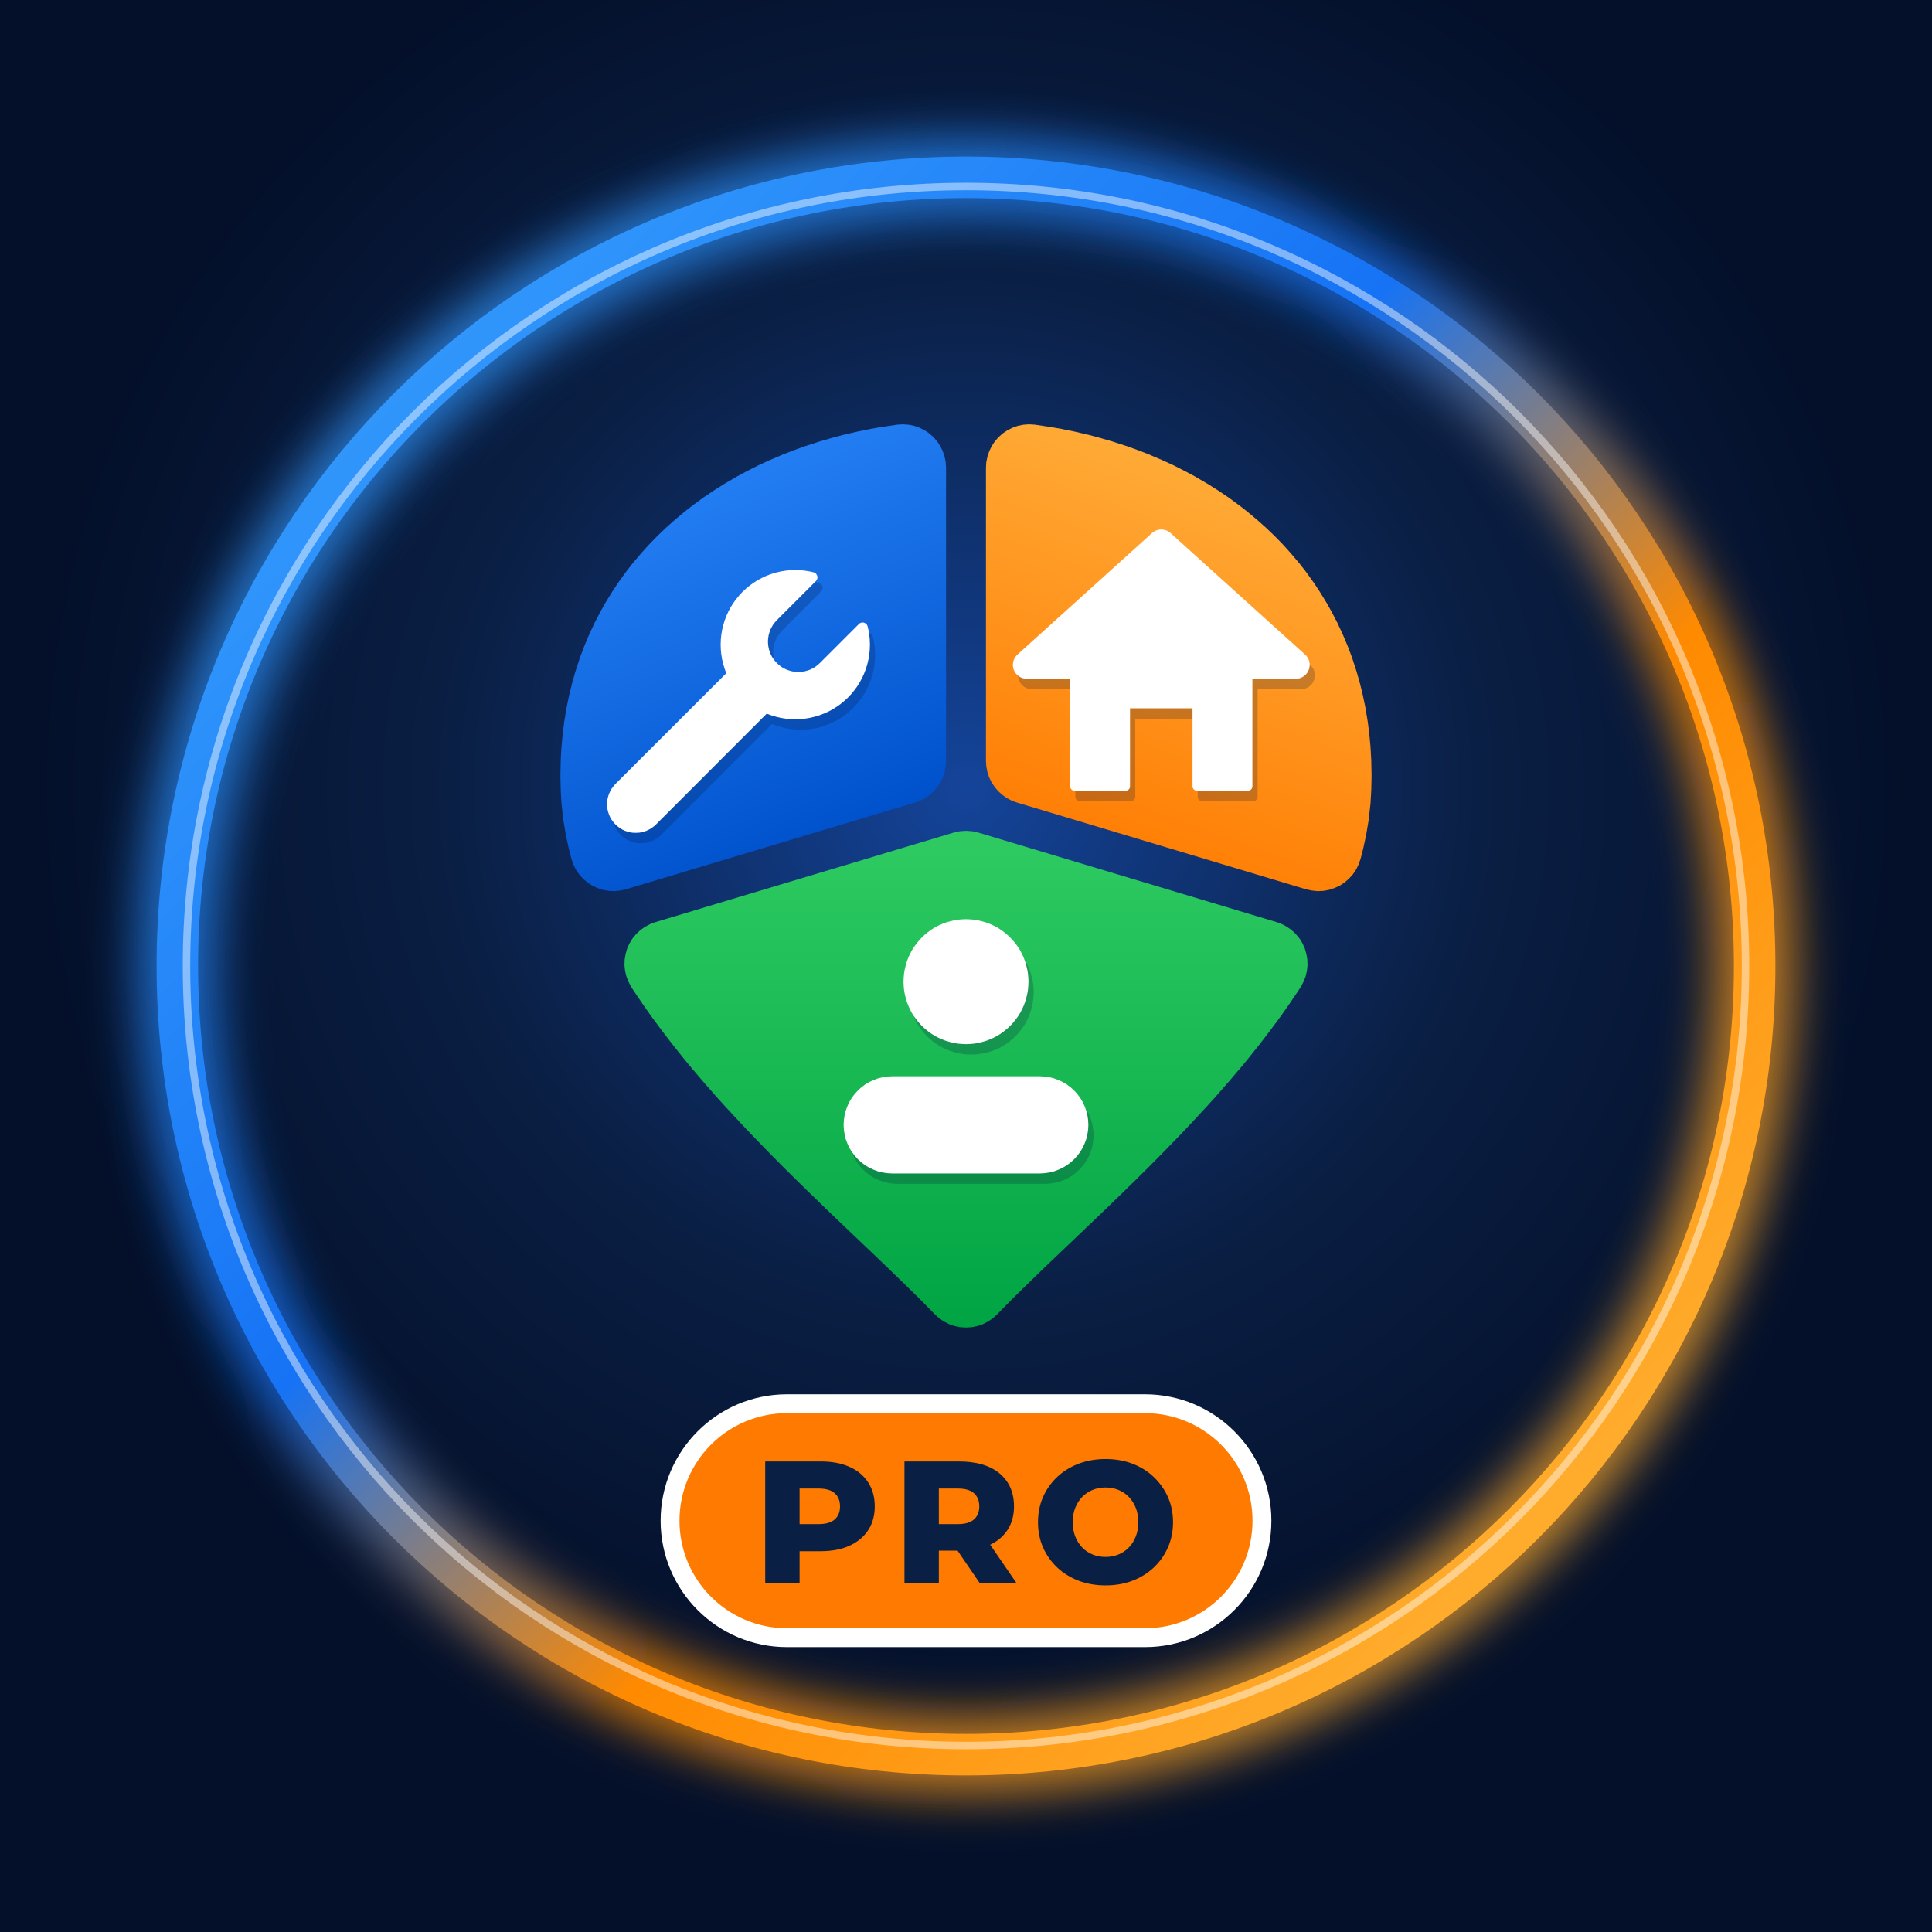
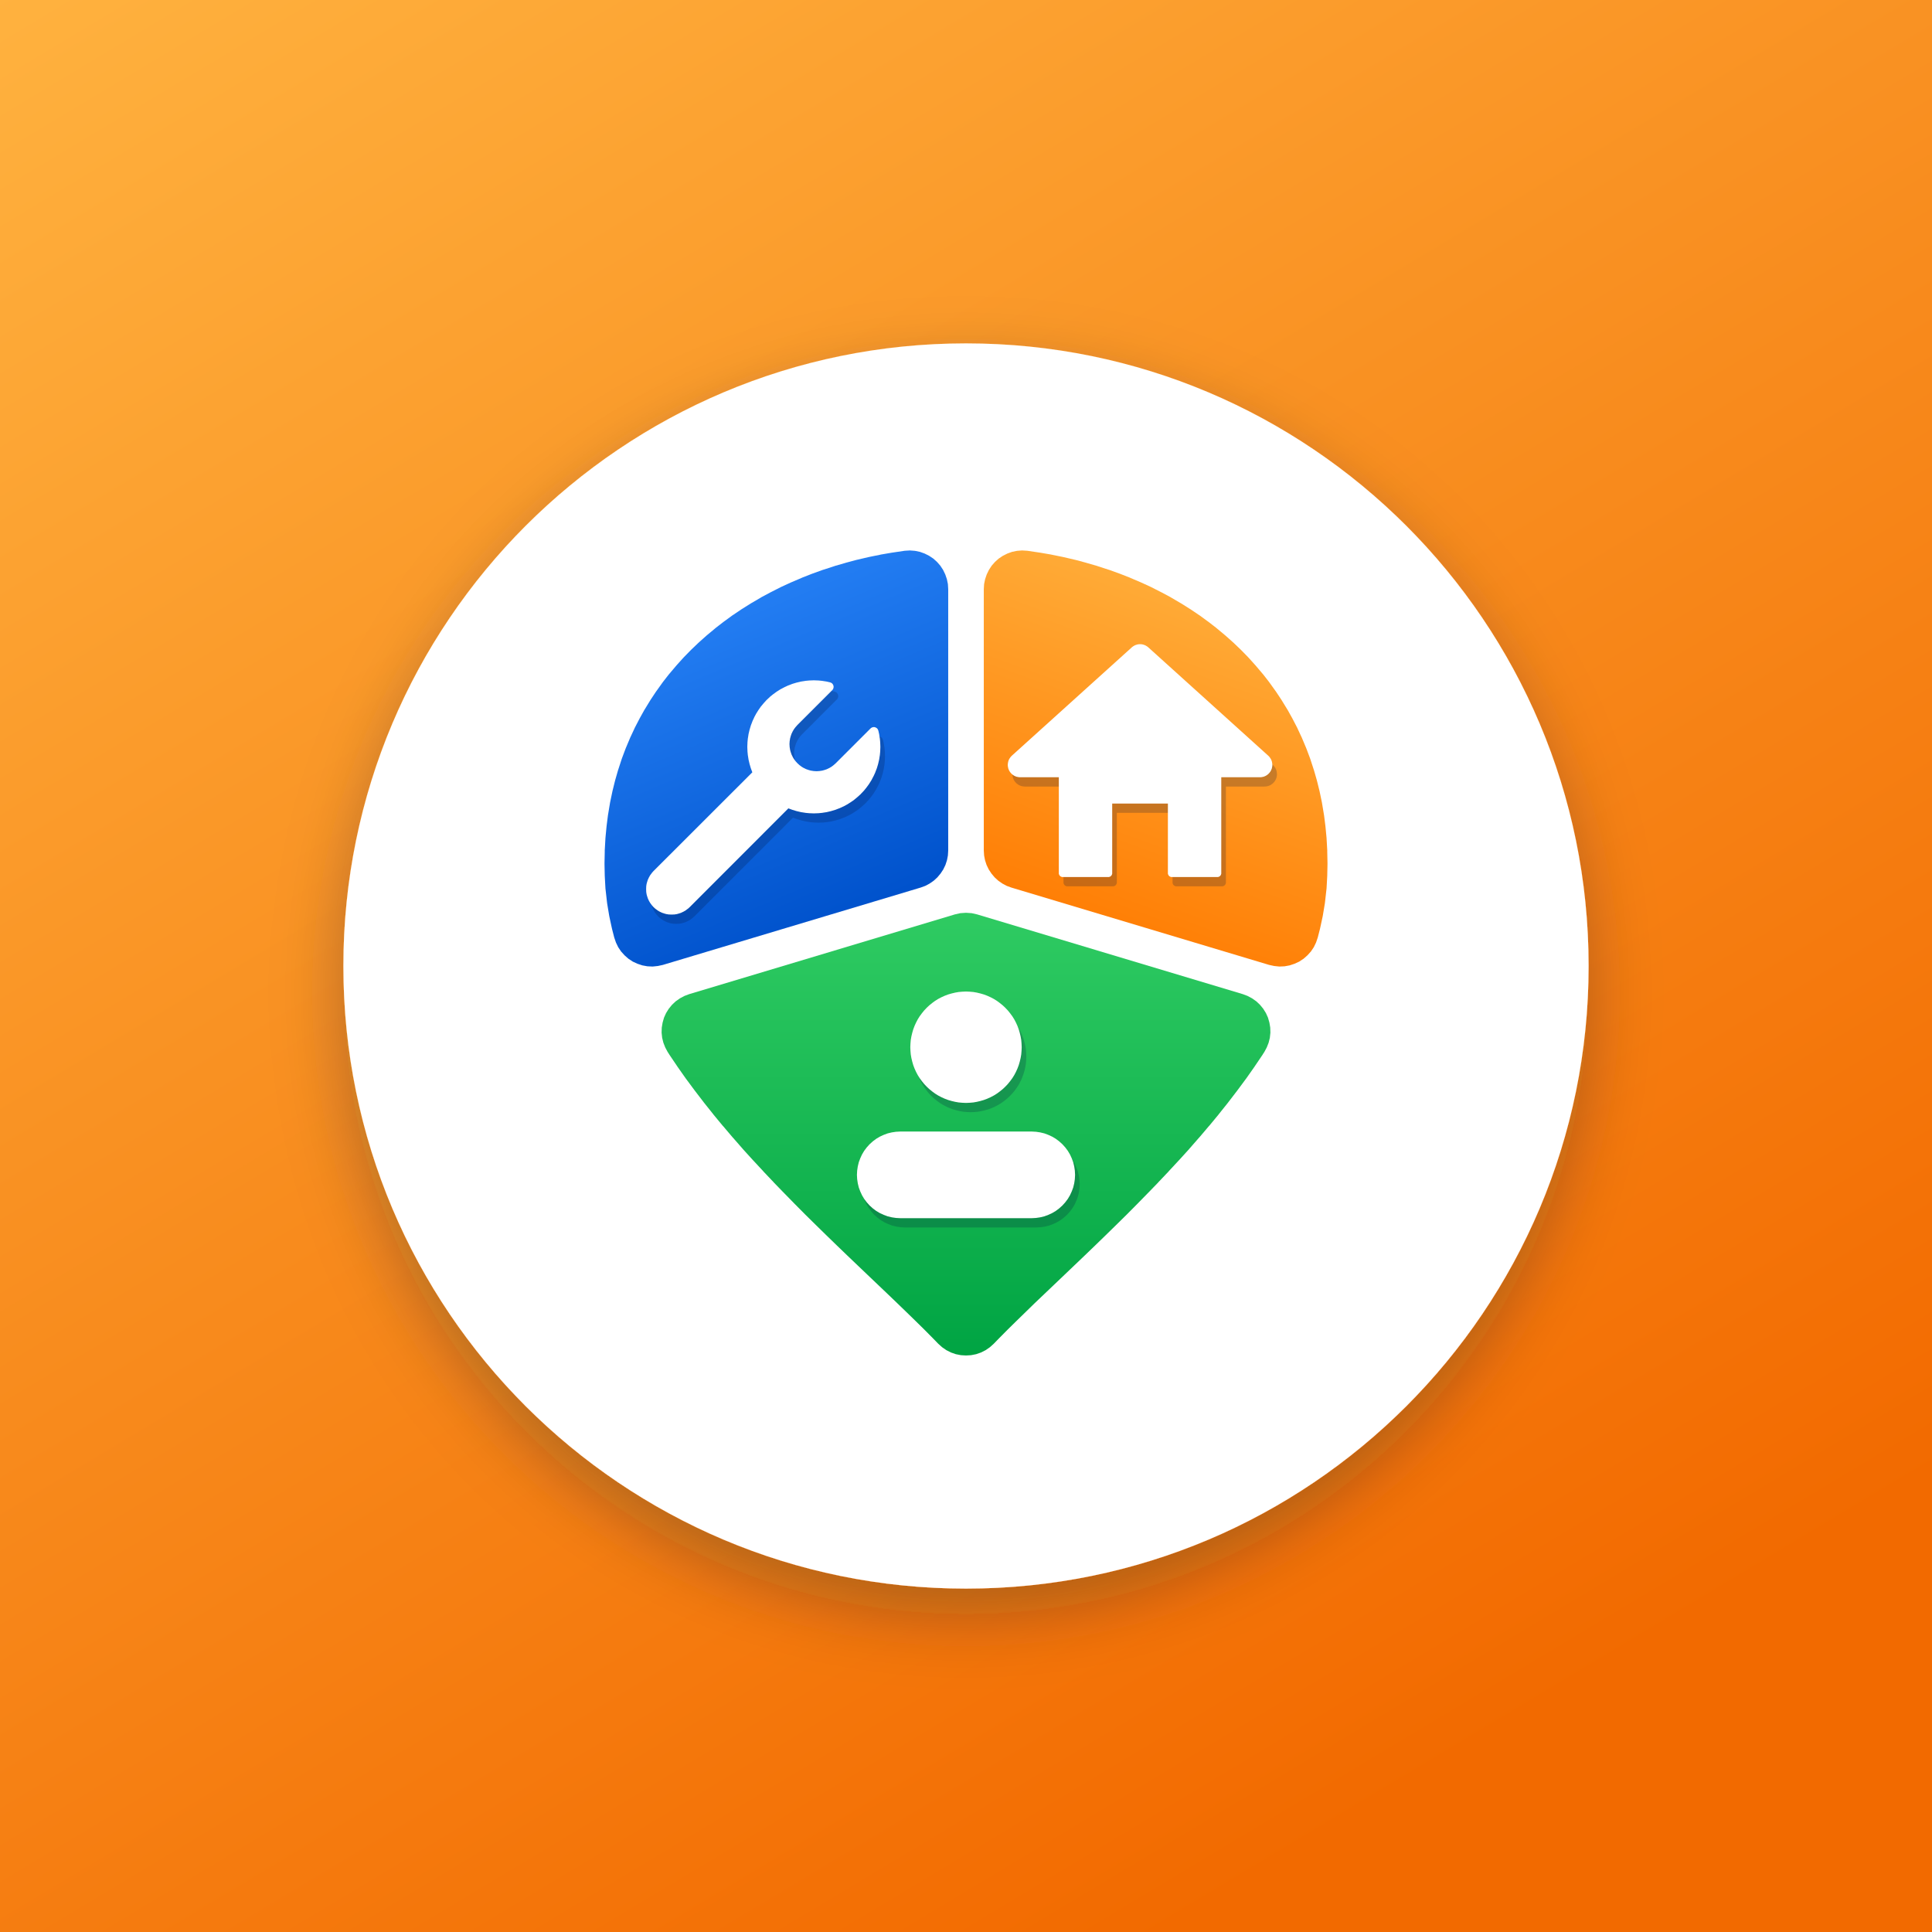
<svg xmlns="http://www.w3.org/2000/svg" viewBox="0 0 1024 1024" width="1024" height="1024" role="img" aria-label="iService">
  <defs>
-     <radialGradient id="ifundo" cx="512" cy="417.4" r="494.5" gradientUnits="userSpaceOnUse">
-       <stop offset="0" stop-color="#14449A" />
-       <stop offset=".55" stop-color="#0A1F44" />
-       <stop offset="1" stop-color="#04102A" />
-     </radialGradient>
-     <linearGradient id="ianel" x1="82" y1="82" x2="942" y2="942" gradientUnits="userSpaceOnUse">
-       <stop offset="0" stop-color="#3FA9FF" />
-       <stop offset=".42" stop-color="#1673F5" />
-       <stop offset=".62" stop-color="#FF8A00" />
-       <stop offset="1" stop-color="#FFC24A" />
+     <linearGradient id="ibg" x1="0" y1="0" x2="0.6" y2="1">
+       <stop offset="0" stop-color="#FFB23F" />
+       <stop offset="1" stop-color="#F26A00" />
    </linearGradient>
-     <filter id="ibrilho" x="-20%" y="-20%" width="140%" height="140%">
-       <feGaussianBlur stdDeviation="12.9" />
+     <filter id="isb" x="-20%" y="-20%" width="140%" height="140%">
+       <feDropShadow dx="0" dy="14" stdDeviation="18" flood-color="#00163D" flood-opacity=".28" />
    </filter>
    <linearGradient id="igA" x1="0" y1="0" x2="0.35" y2="1">
      <stop offset="0" stop-color="#2E8BFF" />
      <stop offset="1" stop-color="#0052CC" />
    </linearGradient>
    <linearGradient id="igL" x1="0.7" y1="0" x2="0.4" y2="1">
      <stop offset="0" stop-color="#FFB23F" />
      <stop offset="1" stop-color="#FF7A00" />
    </linearGradient>
    <linearGradient id="igV" x1="0" y1="0" x2="0" y2="1">
      <stop offset="0" stop-color="#2FCB62" />
      <stop offset="1" stop-color="#00A443" />
    </linearGradient>
  </defs>
-   <rect width="1024" height="1024" fill="url(#ifundo)" />
-   <circle cx="512" cy="512" r="418" fill="none" stroke="url(#ianel)" stroke-width="41.8" opacity=".75" filter="url(#ibrilho)" />
-   <circle cx="512" cy="512" r="418" fill="none" stroke="url(#ianel)" stroke-width="22" />
-   <circle cx="512" cy="512" r="413.16" fill="none" stroke="#FFFFFF" stroke-opacity=".45" stroke-width="3.96" />
-   <g transform="translate(282 212.1) scale(4.6)">
+   <rect width="1024" height="1024" fill="url(#ibg)" />
+   <circle cx="512" cy="512" r="330" fill="#FFFFFF" filter="url(#isb)" />
+   <g transform="translate(307 280.35) scale(4.1)">
    <path fill="url(#igA)" d="M4.53 52.83 4.75 53.47 5.04 54.07 5.41 54.62 5.86 55.12 6.36 55.56 6.92 55.93 7.53 56.21 8.16 56.42 8.82 56.54 9.49 56.57 10.16 56.5 10.81 56.36 44.14 46.36 44.74 46.14 45.3 45.84 45.83 45.47 46.3 45.04 46.71 44.55 47.06 44.02 47.34 43.44 47.54 42.83 47.66 42.21 47.7 41.57 47.7 7.78 47.66 7.13 47.53 6.5 47.32 5.88 47.04 5.3 46.68 4.75 46.25 4.26 45.77 3.83 45.23 3.47 44.65 3.18 44.04 2.96 43.4 2.83 42.75 2.78 42.1 2.82 42.09 2.82 41.95 2.84 40.54 3.05 40.4 3.07 39 3.31 38.87 3.34 37.49 3.62 37.35 3.65 35.99 3.97 35.85 4 34.51 4.36 34.38 4.4 33.06 4.78 32.92 4.83 31.63 5.25 31.49 5.29 30.22 5.75 30.08 5.8 28.83 6.29 28.7 6.35 27.48 6.87 27.34 6.93 26.14 7.48 26 7.55 24.84 8.14 24.7 8.21 23.56 8.82 23.43 8.9 22.32 9.55 22.18 9.63 21.1 10.31 20.97 10.39 19.92 11.1 19.78 11.19 18.77 11.93 18.63 12.03 17.65 12.79 17.52 12.9 16.57 13.69 16.44 13.8 15.52 14.62 15.39 14.74 14.51 15.58 14.38 15.71 13.53 16.58 13.41 16.71 12.6 17.61 12.48 17.75 11.7 18.67 11.58 18.81 10.84 19.76 10.73 19.91 10.03 20.89 9.92 21.04 9.25 22.05 9.15 22.21 8.52 23.24 8.42 23.4 7.83 24.46 7.74 24.63 7.18 25.71 7.1 25.89 6.58 27 6.51 27.17 6.03 28.31 5.96 28.49 5.52 29.66 5.46 29.84 5.07 31.04 5.01 31.22 4.66 32.44 4.61 32.63 4.3 33.88 4.26 34.07 3.99 35.36 3.96 35.54 3.74 36.86 3.71 37.04 3.54 38.39 3.52 38.58 3.39 39.95 3.38 40.14 3.3 41.55 3.3 41.73 3.27 43.17 3.27 43.35 3.3 44.8 3.31 45.02 3.39 46.48 3.42 46.74 3.58 48.16 3.61 48.41 3.85 49.85 3.89 50.08 4.2 51.52 4.25 51.74Z" />
    <path fill="url(#igL)" d="M57.9 2.82 57.25 2.78 56.6 2.83 55.96 2.96 55.35 3.18 54.77 3.47 54.23 3.83 53.75 4.26 53.32 4.75 52.96 5.3 52.68 5.88 52.47 6.5 52.34 7.13 52.3 7.78 52.3 41.57 52.34 42.21 52.46 42.83 52.66 43.44 52.94 44.02 53.29 44.55 53.7 45.04 54.17 45.47 54.7 45.84 55.26 46.14 55.86 46.36 89.19 56.36 89.84 56.5 90.51 56.57 91.18 56.54 91.84 56.42 92.47 56.21 93.08 55.93 93.64 55.56 94.14 55.12 94.59 54.62 94.96 54.07 95.25 53.47 95.47 52.83 95.75 51.74 95.8 51.52 96.11 50.08 96.15 49.85 96.39 48.41 96.42 48.16 96.58 46.74 96.61 46.48 96.69 45.02 96.7 44.8 96.73 43.35 96.73 43.17 96.7 41.73 96.7 41.55 96.62 40.14 96.61 39.95 96.48 38.58 96.46 38.39 96.29 37.04 96.26 36.86 96.04 35.54 96.01 35.36 95.74 34.07 95.7 33.88 95.39 32.63 95.34 32.44 94.99 31.22 94.93 31.04 94.54 29.84 94.48 29.66 94.04 28.49 93.97 28.31 93.49 27.17 93.42 27 92.9 25.89 92.82 25.71 92.26 24.63 92.17 24.46 91.58 23.4 91.48 23.24 90.85 22.21 90.75 22.05 90.08 21.04 89.97 20.89 89.27 19.91 89.16 19.76 88.42 18.81 88.3 18.67 87.52 17.75 87.4 17.61 86.59 16.71 86.47 16.58 85.62 15.71 85.49 15.58 84.61 14.74 84.48 14.62 83.56 13.8 83.43 13.69 82.48 12.9 82.35 12.79 81.37 12.03 81.23 11.93 80.22 11.19 80.08 11.1 79.03 10.39 78.9 10.31 77.82 9.63 77.68 9.55 76.57 8.9 76.44 8.82 75.3 8.21 75.16 8.14 74 7.55 73.86 7.48 72.66 6.93 72.52 6.87 71.3 6.35 71.17 6.29 69.92 5.8 69.78 5.75 68.51 5.29 68.37 5.25 67.08 4.83 66.94 4.78 65.62 4.4 65.49 4.36 64.15 4 64.01 3.97 62.65 3.65 62.51 3.62 61.13 3.34 61 3.31 59.6 3.07 59.46 3.05 58.05 2.84 57.91 2.82Z" />
    <path fill="url(#igV)" d="M14.21 60.14 13.6 60.37 13.02 60.68 12.48 61.06 12 61.51 11.58 62.02 11.23 62.58 10.96 63.18 10.78 63.81 10.67 64.46 10.65 65.12 10.72 65.78 10.88 66.42 11.12 67.03 11.43 67.61 11.6 67.87 11.66 67.97 12.66 69.45 12.72 69.54 13.76 71.02 13.82 71.1 14.91 72.57 14.97 72.65 16.09 74.11 16.15 74.19 17.31 75.64 17.36 75.71 18.55 77.15 18.61 77.21 19.83 78.65 19.88 78.7 21.13 80.13 21.17 80.18 22.45 81.59 22.49 81.63 23.79 83.03 23.82 83.07 25.14 84.46 25.17 84.5 26.5 85.87 26.53 85.9 27.86 87.26 27.89 87.29 29.23 88.64 29.25 88.66 30.6 89.99 30.62 90.01 31.96 91.32 31.98 91.34 33.32 92.64 33.33 92.65 34.66 93.93 34.67 93.94 35.99 95.2 36 95.21 37.3 96.45 38.59 97.68 39.85 98.88 41.08 100.06 42.28 101.22 43.45 102.36 44.58 103.47 45.67 104.57 45.69 104.59 46.42 105.34 46.91 105.78 47.46 106.16 48.05 106.46 48.68 106.68 49.34 106.81 50 106.85 50.66 106.81 51.32 106.68 51.95 106.46 52.54 106.16 53.09 105.78 53.58 105.34 54.31 104.59 54.33 104.57 55.39 103.5 56.53 102.38 57.7 101.24 58.9 100.07 60.14 98.89 61.41 97.68 62.7 96.45 64 95.21 64.01 95.2 65.33 93.94 65.34 93.93 66.67 92.65 66.68 92.64 68.02 91.34 68.04 91.32 69.38 90.01 69.4 89.99 70.75 88.66 70.77 88.64 72.11 87.29 72.14 87.26 73.47 85.9 73.5 85.87 74.83 84.5 74.86 84.46 76.18 83.07 76.21 83.03 77.51 81.63 77.55 81.59 78.83 80.18 78.87 80.13 80.12 78.7 80.17 78.65 81.39 77.21 81.45 77.15 82.64 75.71 82.69 75.64 83.85 74.19 83.91 74.11 85.03 72.65 85.09 72.57 86.18 71.1 86.24 71.02 87.28 69.54 87.34 69.45 88.34 67.97 88.4 67.87 88.57 67.61 88.88 67.03 89.12 66.42 89.28 65.78 89.35 65.12 89.33 64.46 89.22 63.81 89.04 63.18 88.77 62.58 88.42 62.02 88 61.51 87.52 61.06 86.98 60.68 86.4 60.37 85.79 60.14 51.44 49.83 50.73 49.67 50 49.62 49.27 49.67 48.56 49.83Z" />
    <path fill="#00163D" fill-opacity=".22" fill-rule="evenodd" transform="translate(0.6 1.2)" d="M62 44.5 62 44.57 62.02 44.63 62.04 44.69 62.07 44.75 62.1 44.8 62.15 44.85 62.2 44.9 62.25 44.93 62.31 44.96 62.37 44.98 62.43 45 62.5 45 68.4 45 68.47 45 68.53 44.98 68.59 44.96 68.65 44.93 68.7 44.9 68.75 44.85 68.8 44.8 68.83 44.75 68.86 44.69 68.88 44.63 68.9 44.57 68.9 44.5 68.9 35.52 68.9 35.5 68.92 35.5 76.08 35.5 76.1 35.5 76.1 35.52 76.1 44.5 76.1 44.57 76.12 44.63 76.14 44.69 76.17 44.75 76.2 44.8 76.25 44.85 76.3 44.9 76.35 44.93 76.41 44.96 76.47 44.98 76.53 45 76.6 45 82.5 45 82.57 45 82.63 44.98 82.69 44.96 82.75 44.93 82.8 44.9 82.85 44.85 82.9 44.8 82.93 44.75 82.96 44.69 82.98 44.63 83 44.57 83 44.5 83 32.12 83 32.1 83.02 32.1 87.99 32.1 88.01 32.1 88.13 32.09 88.18 32.09 88.28 32.07 88.33 32.06 88.43 32.04 88.48 32.03 88.58 31.99 88.62 31.97 88.72 31.93 88.76 31.91 88.85 31.85 88.89 31.83 88.98 31.76 89.02 31.73 89.1 31.66 89.13 31.63 89.2 31.55 89.23 31.52 89.3 31.43 89.33 31.39 89.38 31.3 89.41 31.26 89.45 31.17 89.47 31.12 89.51 31.02 89.53 30.98 89.55 30.88 89.56 30.83 89.58 30.73 89.59 30.68 89.6 30.57 89.6 30.52 89.6 30.42 89.59 30.37 89.58 30.27 89.57 30.22 89.55 30.11 89.54 30.07 89.51 29.97 89.49 29.92 89.45 29.82 89.43 29.78 89.38 29.69 89.35 29.65 89.29 29.56 89.26 29.52 89.2 29.44 89.16 29.4 89.08 29.32 89.06 29.3 73.58 15.32 73.56 15.3 73.47 15.23 73.43 15.2 73.34 15.14 73.3 15.12 73.2 15.06 73.16 15.04 73.06 15 73.01 14.99 72.91 14.95 72.86 14.94 72.76 14.92 72.71 14.91 72.6 14.9 72.55 14.9 72.45 14.9 72.4 14.9 72.29 14.91 72.24 14.92 72.14 14.94 72.09 14.95 71.99 14.99 71.94 15 71.84 15.04 71.8 15.06 71.7 15.12 71.66 15.14 71.57 15.2 71.53 15.23 71.44 15.3 71.42 15.32 55.94 29.3 55.92 29.32 55.84 29.4 55.8 29.44 55.74 29.52 55.71 29.56 55.65 29.65 55.62 29.69 55.57 29.78 55.55 29.82 55.51 29.92 55.49 29.97 55.46 30.07 55.45 30.11 55.43 30.22 55.42 30.27 55.41 30.37 55.4 30.42 55.4 30.52 55.4 30.57 55.41 30.68 55.42 30.73 55.44 30.83 55.45 30.88 55.47 30.98 55.49 31.02 55.53 31.12 55.55 31.17 55.59 31.26 55.62 31.3 55.67 31.39 55.7 31.43 55.77 31.52 55.8 31.55 55.87 31.63 55.9 31.66 55.98 31.73 56.02 31.76 56.11 31.83 56.15 31.85 56.24 31.91 56.28 31.93 56.38 31.97 56.42 31.99 56.52 32.03 56.57 32.04 56.67 32.06 56.72 32.07 56.82 32.09 56.87 32.09 56.99 32.1 57.01 32.1 61.98 32.1 62 32.1 62 32.12ZM32.8 20.72 32.84 20.64 32.86 20.57 32.88 20.49 32.88 20.41 32.88 20.33 32.86 20.25 32.83 20.18 32.8 20.11 32.75 20.04 32.7 19.98 32.64 19.93 32.57 19.89 32.5 19.86 32.42 19.83 32.03 19.74 31.99 19.73 31.47 19.65 31.43 19.64 30.91 19.59 30.87 19.59 30.35 19.57 30.31 19.57 29.79 19.59 29.75 19.59 29.23 19.64 29.19 19.65 28.67 19.73 28.63 19.74 28.12 19.86 28.08 19.87 27.58 20.02 27.55 20.03 27.06 20.22 27.02 20.23 26.54 20.45 26.51 20.47 26.05 20.71 26.01 20.73 25.57 21.01 25.53 21.03 25.11 21.34 25.08 21.36 24.67 21.69 24.64 21.72 24.26 22.08 24.23 22.1 23.88 22.49 23.85 22.52 23.52 22.92 23.49 22.95 23.19 23.38 23.17 23.41 22.89 23.85 22.87 23.89 22.62 24.35 22.61 24.39 22.39 24.86 22.38 24.9 22.19 25.39 22.18 25.43 22.03 25.93 22.02 25.96 21.9 26.47 21.89 26.51 21.81 27.03 21.8 27.07 21.75 27.59 21.75 27.63 21.73 28.15 21.73 28.19 21.75 28.71 21.75 28.75 21.8 29.27 21.81 29.31 21.89 29.83 21.9 29.87 22.02 30.38 22.03 30.42 22.18 30.92 22.19 30.95 22.37 31.44 22.38 31.45 22.37 31.47 9.62 44.21 9.6 44.23 9.41 44.44 9.38 44.49 9.22 44.7 9.18 44.75 9.05 44.98 9.02 45.03 8.91 45.27 8.88 45.32 8.8 45.57 8.78 45.63 8.71 45.88 8.7 45.94 8.66 46.2 8.66 46.26 8.65 46.53 8.65 46.59 8.66 46.85 8.66 46.91 8.7 47.17 8.71 47.23 8.78 47.49 8.8 47.54 8.88 47.79 8.91 47.85 9.02 48.09 9.05 48.14 9.18 48.36 9.22 48.41 9.38 48.63 9.41 48.67 9.59 48.87 9.63 48.91 9.83 49.09 9.87 49.12 10.09 49.28 10.14 49.32 10.36 49.45 10.41 49.48 10.65 49.59 10.71 49.62 10.96 49.7 11.01 49.72 11.27 49.79 11.33 49.8 11.59 49.84 11.65 49.84 11.91 49.85 11.97 49.85 12.24 49.84 12.3 49.84 12.56 49.8 12.62 49.79 12.87 49.72 12.93 49.7 13.18 49.62 13.23 49.59 13.47 49.48 13.52 49.45 13.75 49.32 13.8 49.28 14.01 49.12 14.06 49.09 14.27 48.9 14.29 48.88 27.03 36.13 27.05 36.12 27.06 36.13 27.55 36.31 27.58 36.32 28.08 36.47 28.12 36.48 28.63 36.6 28.67 36.61 29.19 36.69 29.23 36.7 29.75 36.75 29.79 36.75 30.31 36.77 30.35 36.77 30.87 36.75 30.91 36.75 31.43 36.7 31.47 36.69 31.99 36.61 32.03 36.6 32.54 36.48 32.57 36.47 33.07 36.32 33.11 36.31 33.6 36.12 33.64 36.11 34.11 35.89 34.15 35.88 34.61 35.63 34.65 35.61 35.09 35.33 35.12 35.31 35.55 35.01 35.58 34.98 35.98 34.65 36.01 34.62 36.4 34.27 36.42 34.24 36.78 33.86 36.81 33.83 37.14 33.42 37.16 33.39 37.47 32.97 37.49 32.93 37.77 32.49 37.79 32.45 38.03 31.99 38.05 31.96 38.27 31.48 38.28 31.44 38.47 30.95 38.48 30.92 38.63 30.42 38.64 30.38 38.76 29.87 38.77 29.83 38.85 29.31 38.86 29.27 38.91 28.75 38.91 28.71 38.93 28.19 38.93 28.15 38.91 27.63 38.91 27.59 38.86 27.07 38.85 27.03 38.77 26.51 38.76 26.47 38.67 26.08 38.64 26 38.61 25.93 38.57 25.86 38.52 25.8 38.46 25.75 38.39 25.7 38.32 25.67 38.25 25.64 38.17 25.62 38.09 25.62 38.01 25.62 37.93 25.64 37.86 25.66 37.78 25.7 37.72 25.74 37.66 25.79 33.16 30.29 33.15 30.3 32.91 30.51 32.89 30.53 32.64 30.72 32.61 30.74 32.34 30.9 32.32 30.91 32.03 31.05 32.01 31.06 31.71 31.16 31.68 31.17 31.38 31.25 31.35 31.25 31.04 31.3 31.01 31.3 30.7 31.32 30.67 31.32 30.35 31.3 30.32 31.3 30.01 31.25 29.98 31.25 29.68 31.17 29.65 31.16 29.36 31.06 29.33 31.05 29.05 30.91 29.02 30.9 28.75 30.74 28.73 30.72 28.47 30.53 28.45 30.51 28.22 30.3 28.2 30.28 27.99 30.05 27.97 30.03 27.78 29.77 27.76 29.75 27.6 29.48 27.59 29.45 27.45 29.17 27.44 29.14 27.34 28.85 27.33 28.82 27.25 28.52 27.25 28.49 27.2 28.18 27.2 28.15 27.18 27.83 27.18 27.8 27.2 27.49 27.2 27.46 27.25 27.15 27.25 27.12 27.33 26.82 27.34 26.79 27.44 26.49 27.45 26.47 27.59 26.18 27.6 26.16 27.76 25.89 27.78 25.86 27.97 25.61 27.99 25.59 28.2 25.35 28.21 25.34 32.71 20.84 32.76 20.78ZM57.06 65.6 56.95 65.14 56.82 64.69 56.65 64.24 56.46 63.82 56.24 63.4 55.99 63 55.71 62.62 55.41 62.25 55.09 61.91 54.75 61.59 54.38 61.29 54 61.01 53.6 60.76 53.18 60.54 52.76 60.35 52.31 60.18 51.86 60.05 51.4 59.94 50.94 59.86 50.47 59.82 50 59.8 49.53 59.82 49.06 59.86 48.6 59.94 48.14 60.05 47.69 60.18 47.24 60.35 46.82 60.54 46.4 60.76 46 61.01 45.62 61.29 45.25 61.59 44.91 61.91 44.59 62.25 44.29 62.62 44.01 63 43.76 63.4 43.54 63.82 43.35 64.24 43.18 64.69 43.05 65.14 42.94 65.6 42.86 66.06 42.82 66.53 42.8 67 42.82 67.47 42.86 67.94 42.94 68.4 43.05 68.86 43.18 69.31 43.35 69.76 43.54 70.18 43.76 70.6 44.01 71 44.29 71.38 44.59 71.75 44.91 72.09 45.25 72.41 45.62 72.71 46 72.99 46.4 73.24 46.82 73.46 47.24 73.65 47.69 73.82 48.14 73.95 48.6 74.06 49.06 74.14 49.53 74.18 50 74.2 50.47 74.18 50.94 74.14 51.4 74.06 51.86 73.95 52.31 73.82 52.76 73.65 53.18 73.46 53.6 73.24 54 72.99 54.38 72.71 54.75 72.41 55.09 72.09 55.41 71.75 55.71 71.38 55.99 71 56.24 70.6 56.46 70.18 56.65 69.76 56.82 69.31 56.95 68.86 57.06 68.4 57.14 67.94 57.18 67.47 57.2 67 57.18 66.53 57.14 66.06ZM60.13 88.86 60.64 88.67 61.14 88.44 61.61 88.16 62.05 87.83 62.46 87.46 62.83 87.05 63.16 86.61 63.44 86.14 63.67 85.64 63.86 85.13 63.99 84.59 64.07 84.05 64.1 83.5 64.07 82.95 63.99 82.41 63.86 81.87 63.67 81.36 63.44 80.86 63.16 80.39 62.83 79.95 62.46 79.54 62.05 79.17 61.61 78.84 61.14 78.56 60.64 78.33 60.13 78.14 59.59 78.01 59.05 77.93 58.5 77.9 41.5 77.9 40.95 77.93 40.41 78.01 39.87 78.14 39.36 78.33 38.86 78.56 38.39 78.84 37.95 79.17 37.54 79.54 37.17 79.95 36.84 80.39 36.56 80.86 36.33 81.36 36.14 81.87 36.01 82.41 35.93 82.95 35.9 83.5 35.93 84.05 36.01 84.59 36.14 85.13 36.33 85.64 36.56 86.14 36.84 86.61 37.17 87.05 37.54 87.46 37.95 87.83 38.39 88.16 38.86 88.44 39.36 88.67 39.87 88.86 40.41 88.99 40.95 89.07 41.5 89.1 58.5 89.1 59.05 89.07 59.59 88.99Z" />
    <path fill="#FFFFFF" fill-rule="evenodd" d="M62 44.5 62 44.57 62.02 44.63 62.04 44.69 62.07 44.75 62.1 44.8 62.15 44.85 62.2 44.9 62.25 44.93 62.31 44.96 62.37 44.98 62.43 45 62.5 45 68.4 45 68.47 45 68.53 44.98 68.59 44.96 68.65 44.93 68.7 44.9 68.75 44.85 68.8 44.8 68.83 44.75 68.86 44.69 68.88 44.63 68.9 44.57 68.9 44.5 68.9 35.52 68.9 35.5 68.92 35.5 76.08 35.5 76.1 35.5 76.1 35.52 76.1 44.5 76.1 44.57 76.12 44.63 76.14 44.69 76.17 44.75 76.2 44.8 76.25 44.85 76.3 44.9 76.35 44.93 76.41 44.96 76.47 44.98 76.53 45 76.6 45 82.5 45 82.57 45 82.63 44.98 82.69 44.96 82.75 44.93 82.8 44.9 82.85 44.85 82.9 44.8 82.93 44.75 82.96 44.69 82.98 44.63 83 44.57 83 44.5 83 32.12 83 32.1 83.02 32.1 87.99 32.1 88.01 32.1 88.13 32.09 88.18 32.09 88.28 32.07 88.33 32.06 88.43 32.04 88.48 32.03 88.58 31.99 88.62 31.97 88.72 31.93 88.76 31.91 88.85 31.85 88.89 31.83 88.98 31.76 89.02 31.73 89.1 31.66 89.13 31.63 89.2 31.55 89.23 31.52 89.3 31.43 89.33 31.39 89.38 31.3 89.41 31.26 89.45 31.17 89.47 31.12 89.51 31.02 89.53 30.98 89.55 30.88 89.56 30.83 89.58 30.73 89.59 30.68 89.6 30.57 89.6 30.52 89.6 30.42 89.59 30.37 89.58 30.27 89.57 30.22 89.55 30.11 89.54 30.07 89.51 29.97 89.49 29.92 89.45 29.82 89.43 29.78 89.38 29.69 89.35 29.65 89.29 29.56 89.26 29.52 89.2 29.44 89.16 29.4 89.08 29.32 89.06 29.3 73.58 15.32 73.56 15.3 73.47 15.23 73.43 15.2 73.34 15.14 73.3 15.12 73.2 15.06 73.16 15.04 73.06 15 73.01 14.99 72.91 14.95 72.86 14.94 72.76 14.92 72.71 14.91 72.6 14.9 72.55 14.9 72.45 14.9 72.4 14.9 72.29 14.91 72.24 14.92 72.14 14.94 72.09 14.95 71.99 14.99 71.94 15 71.84 15.04 71.8 15.06 71.7 15.12 71.66 15.14 71.57 15.2 71.53 15.23 71.44 15.3 71.42 15.32 55.94 29.3 55.92 29.32 55.84 29.4 55.8 29.44 55.74 29.52 55.71 29.56 55.65 29.65 55.62 29.69 55.57 29.78 55.55 29.82 55.51 29.92 55.49 29.97 55.46 30.07 55.45 30.11 55.43 30.22 55.42 30.27 55.41 30.37 55.4 30.42 55.4 30.52 55.4 30.57 55.41 30.68 55.42 30.73 55.44 30.83 55.45 30.88 55.47 30.98 55.49 31.02 55.53 31.12 55.55 31.17 55.59 31.26 55.62 31.3 55.67 31.39 55.7 31.43 55.77 31.52 55.8 31.55 55.87 31.63 55.9 31.66 55.98 31.73 56.02 31.76 56.11 31.83 56.15 31.85 56.24 31.91 56.28 31.93 56.38 31.97 56.42 31.99 56.52 32.03 56.57 32.04 56.67 32.06 56.72 32.07 56.82 32.09 56.87 32.09 56.99 32.1 57.01 32.1 61.98 32.1 62 32.1 62 32.12ZM32.8 20.72 32.84 20.64 32.86 20.57 32.88 20.49 32.88 20.41 32.88 20.33 32.86 20.25 32.83 20.18 32.8 20.11 32.75 20.04 32.7 19.98 32.64 19.93 32.57 19.89 32.5 19.86 32.42 19.83 32.03 19.74 31.99 19.73 31.47 19.65 31.43 19.64 30.91 19.59 30.87 19.59 30.35 19.57 30.31 19.57 29.79 19.59 29.75 19.59 29.23 19.64 29.19 19.65 28.67 19.73 28.63 19.74 28.12 19.86 28.08 19.87 27.58 20.02 27.55 20.03 27.06 20.22 27.02 20.23 26.54 20.45 26.51 20.47 26.05 20.71 26.01 20.73 25.57 21.01 25.53 21.03 25.11 21.34 25.08 21.36 24.67 21.69 24.64 21.72 24.26 22.08 24.23 22.1 23.88 22.49 23.85 22.52 23.52 22.92 23.49 22.95 23.19 23.38 23.17 23.41 22.89 23.85 22.87 23.89 22.62 24.35 22.61 24.39 22.39 24.86 22.38 24.9 22.19 25.39 22.18 25.43 22.03 25.93 22.02 25.96 21.9 26.47 21.89 26.51 21.81 27.03 21.8 27.07 21.75 27.59 21.75 27.63 21.73 28.15 21.73 28.19 21.75 28.71 21.75 28.75 21.8 29.27 21.81 29.31 21.89 29.83 21.9 29.87 22.02 30.38 22.03 30.42 22.18 30.92 22.19 30.95 22.37 31.44 22.38 31.45 22.37 31.47 9.62 44.21 9.6 44.23 9.41 44.44 9.38 44.49 9.22 44.7 9.18 44.75 9.05 44.98 9.02 45.03 8.91 45.27 8.88 45.32 8.8 45.57 8.78 45.63 8.71 45.88 8.7 45.94 8.66 46.2 8.66 46.26 8.65 46.53 8.65 46.59 8.66 46.85 8.66 46.91 8.7 47.17 8.71 47.23 8.78 47.49 8.8 47.54 8.88 47.79 8.91 47.85 9.02 48.09 9.05 48.14 9.18 48.36 9.22 48.41 9.38 48.63 9.41 48.67 9.59 48.87 9.63 48.91 9.83 49.09 9.87 49.12 10.09 49.28 10.14 49.32 10.36 49.45 10.41 49.48 10.65 49.59 10.71 49.62 10.96 49.7 11.01 49.72 11.27 49.79 11.33 49.8 11.59 49.84 11.65 49.84 11.91 49.85 11.97 49.85 12.24 49.84 12.3 49.84 12.56 49.8 12.62 49.79 12.87 49.72 12.93 49.7 13.18 49.62 13.23 49.59 13.47 49.48 13.52 49.45 13.75 49.32 13.8 49.28 14.01 49.12 14.06 49.09 14.27 48.9 14.29 48.88 27.03 36.13 27.05 36.12 27.06 36.13 27.55 36.31 27.58 36.32 28.08 36.47 28.12 36.48 28.63 36.6 28.67 36.61 29.19 36.69 29.23 36.7 29.75 36.75 29.79 36.75 30.31 36.77 30.35 36.77 30.87 36.75 30.91 36.75 31.43 36.7 31.47 36.69 31.99 36.61 32.03 36.6 32.54 36.48 32.57 36.47 33.07 36.32 33.11 36.31 33.6 36.12 33.64 36.11 34.11 35.89 34.15 35.88 34.61 35.63 34.65 35.61 35.09 35.33 35.12 35.31 35.55 35.01 35.58 34.98 35.98 34.65 36.01 34.62 36.4 34.27 36.42 34.24 36.78 33.86 36.81 33.83 37.14 33.42 37.16 33.39 37.47 32.97 37.49 32.93 37.77 32.49 37.79 32.45 38.03 31.99 38.05 31.96 38.27 31.48 38.28 31.44 38.47 30.95 38.48 30.92 38.63 30.42 38.64 30.38 38.76 29.87 38.77 29.83 38.85 29.31 38.86 29.27 38.91 28.75 38.91 28.71 38.93 28.19 38.93 28.15 38.91 27.63 38.91 27.59 38.86 27.07 38.85 27.03 38.77 26.51 38.76 26.47 38.67 26.08 38.64 26 38.61 25.93 38.57 25.86 38.52 25.8 38.46 25.75 38.39 25.7 38.32 25.67 38.25 25.64 38.17 25.62 38.09 25.62 38.01 25.62 37.93 25.64 37.86 25.66 37.78 25.7 37.72 25.74 37.66 25.79 33.16 30.29 33.15 30.3 32.91 30.51 32.89 30.53 32.64 30.72 32.61 30.74 32.34 30.9 32.32 30.91 32.03 31.05 32.01 31.06 31.71 31.16 31.68 31.17 31.38 31.25 31.35 31.25 31.04 31.3 31.01 31.3 30.7 31.32 30.67 31.32 30.35 31.3 30.32 31.3 30.01 31.25 29.98 31.25 29.68 31.17 29.65 31.16 29.36 31.06 29.33 31.05 29.05 30.91 29.02 30.9 28.75 30.74 28.73 30.72 28.47 30.53 28.45 30.51 28.22 30.3 28.2 30.28 27.99 30.05 27.97 30.03 27.78 29.77 27.76 29.75 27.6 29.48 27.59 29.45 27.45 29.17 27.44 29.14 27.34 28.85 27.33 28.82 27.25 28.52 27.25 28.49 27.2 28.18 27.2 28.15 27.18 27.83 27.18 27.8 27.2 27.49 27.2 27.46 27.25 27.15 27.25 27.12 27.33 26.82 27.34 26.79 27.44 26.49 27.45 26.47 27.59 26.18 27.6 26.16 27.76 25.89 27.78 25.86 27.97 25.61 27.99 25.59 28.2 25.35 28.21 25.34 32.71 20.84 32.76 20.78ZM57.06 65.6 56.95 65.14 56.82 64.69 56.65 64.24 56.46 63.82 56.24 63.4 55.99 63 55.71 62.62 55.41 62.25 55.09 61.91 54.75 61.59 54.38 61.29 54 61.01 53.6 60.76 53.18 60.54 52.76 60.35 52.31 60.18 51.86 60.05 51.4 59.94 50.94 59.86 50.47 59.82 50 59.8 49.53 59.82 49.06 59.86 48.6 59.94 48.14 60.05 47.69 60.18 47.24 60.35 46.82 60.54 46.4 60.76 46 61.01 45.62 61.29 45.25 61.59 44.91 61.91 44.59 62.25 44.29 62.62 44.01 63 43.76 63.4 43.54 63.82 43.35 64.24 43.18 64.69 43.05 65.14 42.94 65.6 42.86 66.06 42.82 66.53 42.8 67 42.82 67.47 42.86 67.94 42.94 68.4 43.05 68.86 43.18 69.31 43.35 69.76 43.54 70.18 43.76 70.6 44.01 71 44.29 71.38 44.59 71.75 44.91 72.09 45.25 72.41 45.62 72.71 46 72.99 46.4 73.24 46.82 73.46 47.24 73.65 47.69 73.82 48.14 73.95 48.6 74.06 49.06 74.14 49.53 74.18 50 74.2 50.47 74.18 50.94 74.14 51.4 74.06 51.86 73.95 52.31 73.82 52.76 73.65 53.18 73.46 53.6 73.24 54 72.99 54.38 72.71 54.75 72.41 55.09 72.09 55.41 71.75 55.71 71.38 55.99 71 56.24 70.6 56.46 70.18 56.65 69.76 56.82 69.31 56.95 68.86 57.06 68.4 57.14 67.94 57.18 67.47 57.2 67 57.18 66.53 57.14 66.06ZM60.13 88.86 60.64 88.67 61.14 88.44 61.61 88.16 62.05 87.83 62.46 87.46 62.83 87.05 63.16 86.61 63.44 86.14 63.67 85.64 63.86 85.13 63.99 84.59 64.07 84.05 64.1 83.5 64.07 82.95 63.99 82.41 63.86 81.87 63.67 81.36 63.44 80.86 63.16 80.39 62.83 79.95 62.46 79.54 62.05 79.17 61.61 78.84 61.14 78.56 60.64 78.33 60.13 78.14 59.59 78.01 59.05 77.93 58.5 77.9 41.5 77.9 40.95 77.93 40.41 78.01 39.87 78.14 39.36 78.33 38.86 78.56 38.39 78.84 37.95 79.17 37.54 79.54 37.17 79.95 36.84 80.39 36.56 80.86 36.33 81.36 36.14 81.87 36.01 82.41 35.93 82.95 35.9 83.5 35.93 84.05 36.01 84.59 36.14 85.13 36.33 85.64 36.56 86.14 36.84 86.61 37.17 87.05 37.54 87.46 37.95 87.83 38.39 88.16 38.86 88.44 39.36 88.67 39.87 88.86 40.41 88.99 40.95 89.07 41.5 89.1 58.5 89.1 59.05 89.07 59.59 88.99Z" />
  </g>
-   <rect x="355.14" y="744" width="313.72" height="124" rx="62.0" fill="#FF7A00" stroke="#FFFFFF" stroke-width="10" />
-   <path fill="#0A1F44" d="M405.582 839.0V774.6H435.022Q443.854 774.6 450.248 777.452Q456.642 780.304 460.138 785.686Q463.634 791.068 463.634 798.428Q463.634 805.696 460.138 811.032Q456.642 816.368 450.248 819.266Q443.854 822.164 435.022 822.164H415.702L423.798 814.252V839.0ZM423.798 816.184 415.702 807.812H433.918Q439.622 807.812 442.428 805.328Q445.234 802.844 445.234 798.428Q445.234 793.92 442.428 791.436Q439.622 788.952 433.918 788.952H415.702L423.798 780.58ZM479.386 839.0V774.6H508.182Q522.258 774.6 529.848 780.994Q537.438 787.388 537.438 798.428Q537.438 805.696 533.942 810.986Q530.446 816.276 524.052 819.082Q517.658 821.888 508.826 821.888H489.506L497.602 814.252V839.0ZM519.222 839.0 503.214 815.54H522.626L538.726 839.0ZM497.602 816.184 489.506 807.812H507.722Q513.426 807.812 516.232 805.328Q519.038 802.844 519.038 798.428Q519.038 793.92 516.232 791.436Q513.426 788.952 507.722 788.952H489.506L497.602 780.58ZM585.942 840.288Q578.214 840.288 571.682 837.804Q565.15 835.32 560.32 830.766Q555.49 826.212 552.822 820.14Q550.154 814.068 550.154 806.8Q550.154 799.532 552.822 793.46Q555.49 787.388 560.32 782.834Q565.15 778.28 571.682 775.796Q578.214 773.312 585.942 773.312Q593.762 773.312 600.248 775.796Q606.734 778.28 611.518 782.834Q616.302 787.388 619.016 793.46Q621.73 799.532 621.73 806.8Q621.73 814.068 619.016 820.186Q616.302 826.304 611.518 830.812Q606.734 835.32 600.248 837.804Q593.762 840.288 585.942 840.288ZM585.942 825.2Q589.622 825.2 592.796 823.912Q595.97 822.624 598.316 820.186Q600.662 817.748 601.996 814.344Q603.33 810.94 603.33 806.8Q603.33 802.568 601.996 799.21Q600.662 795.852 598.316 793.414Q595.97 790.976 592.796 789.688Q589.622 788.4 585.942 788.4Q582.262 788.4 579.088 789.688Q575.914 790.976 573.568 793.414Q571.222 795.852 569.888 799.21Q568.554 802.568 568.554 806.8Q568.554 810.94 569.888 814.344Q571.222 817.748 573.568 820.186Q575.914 822.624 579.088 823.912Q582.262 825.2 585.942 825.2Z" />
</svg>
